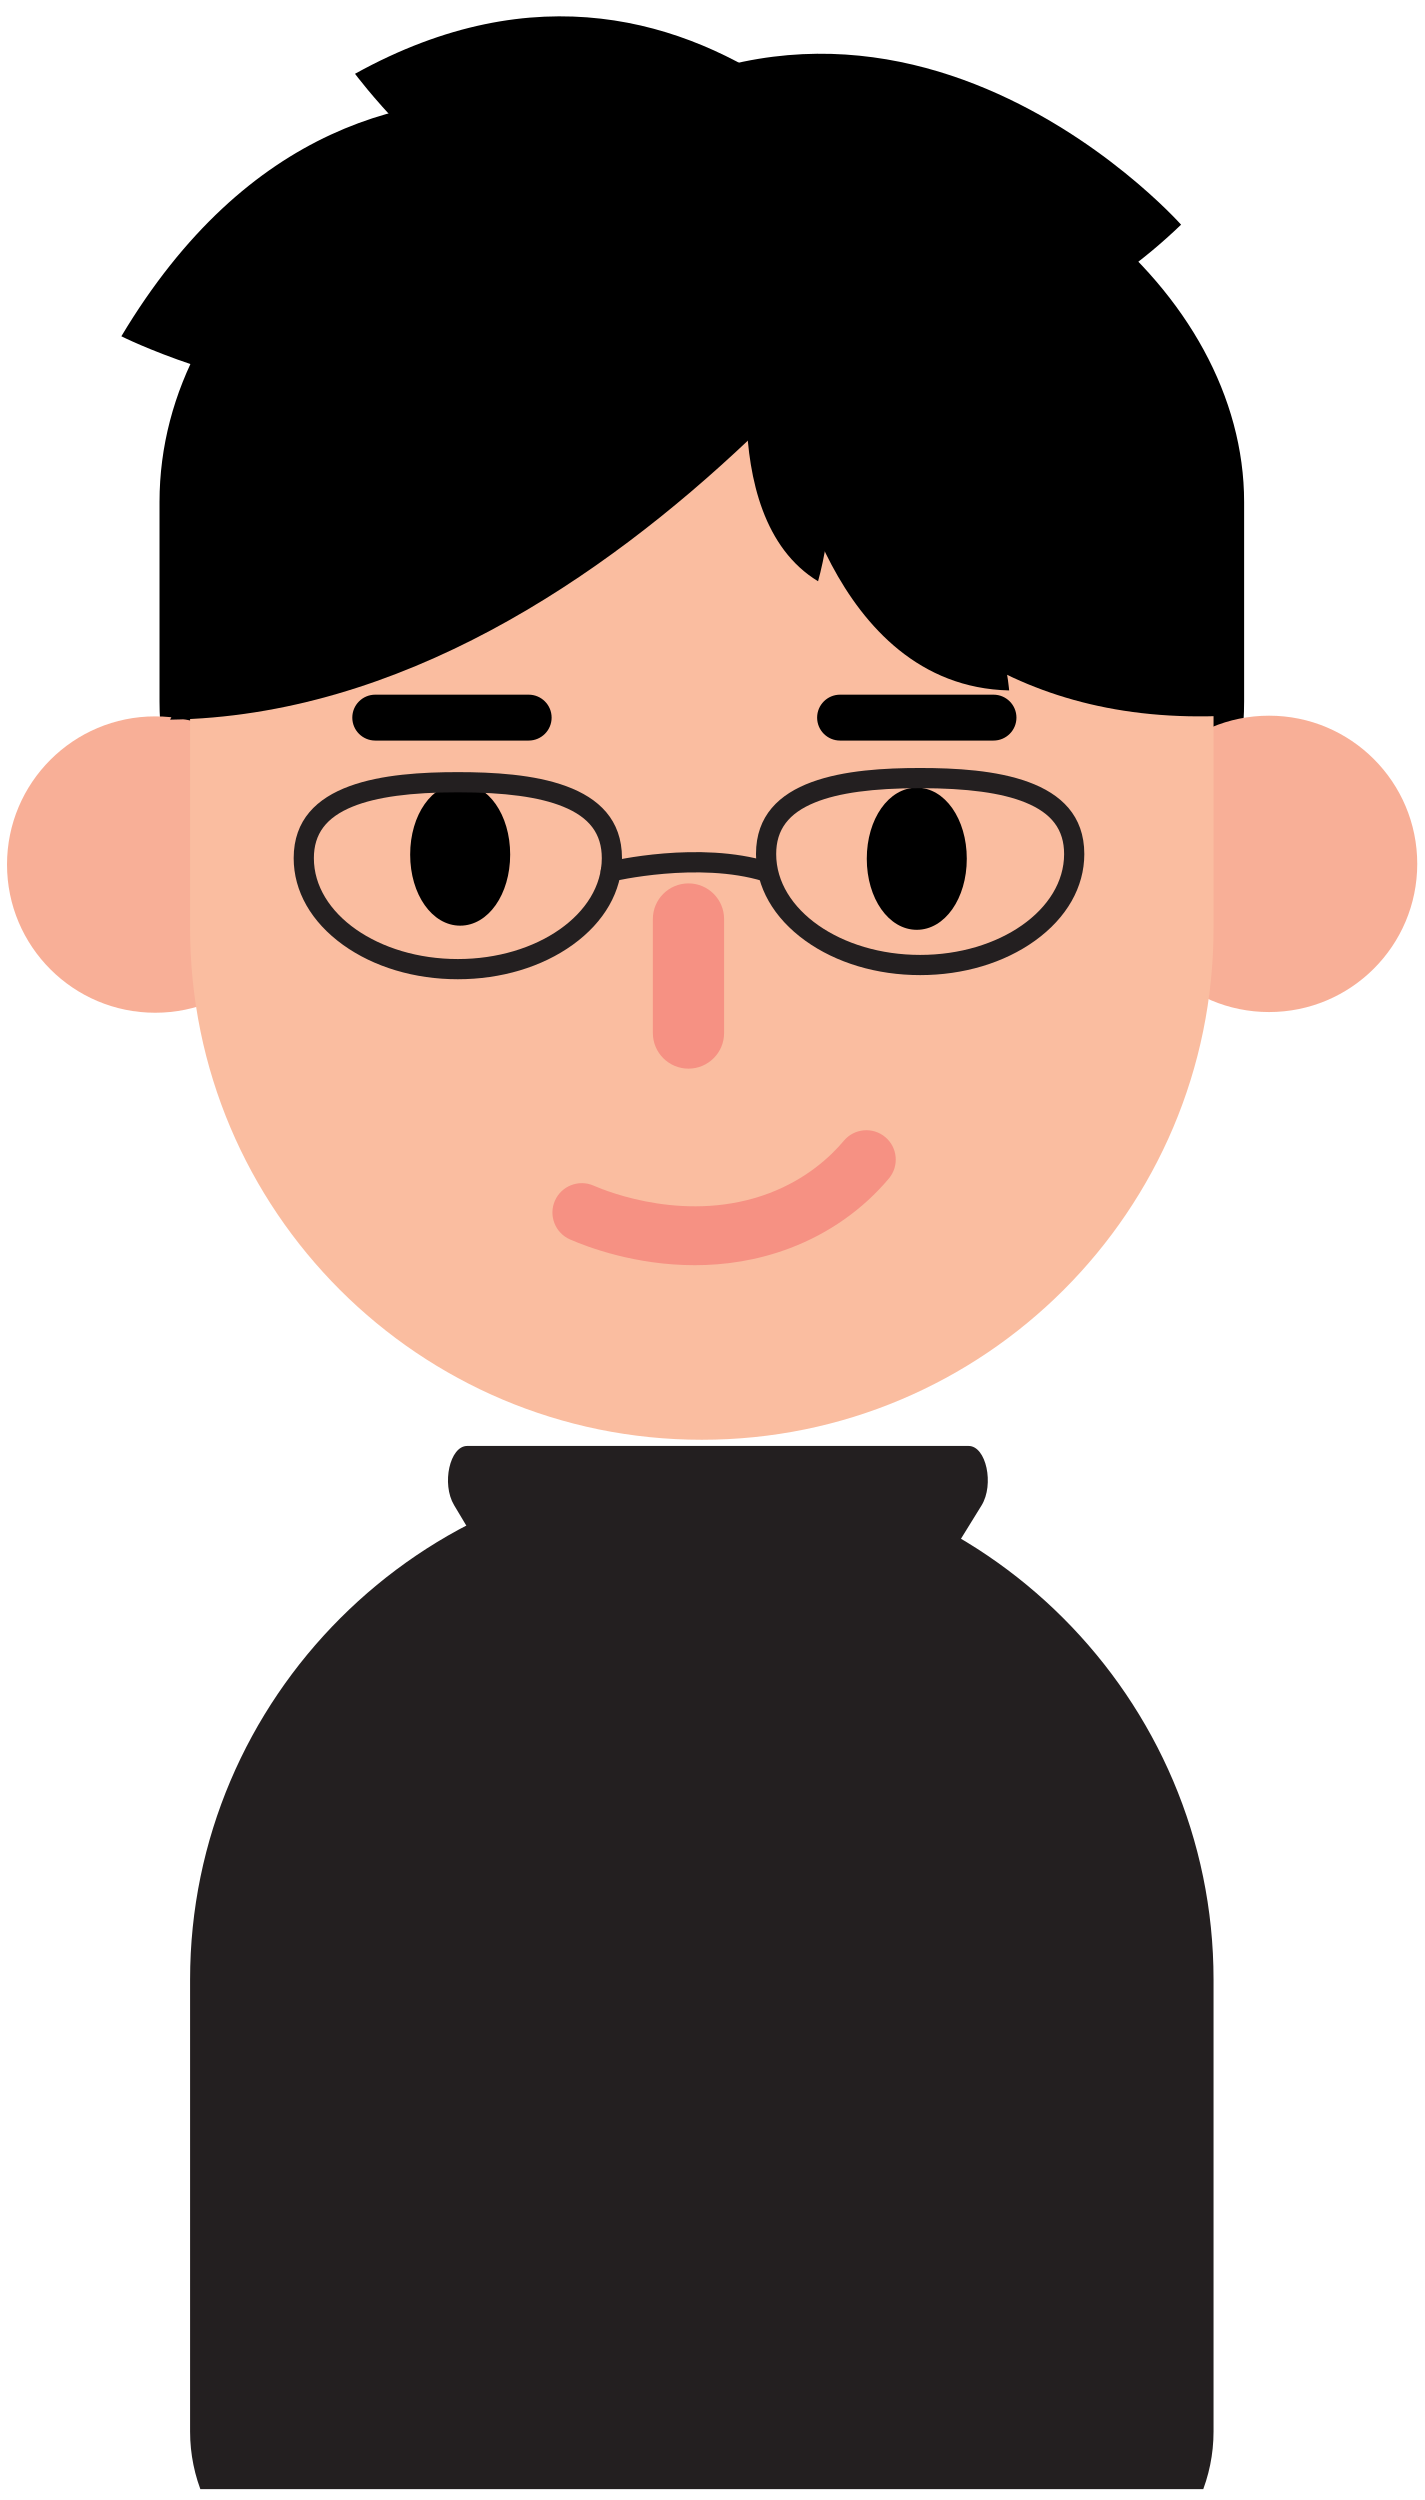
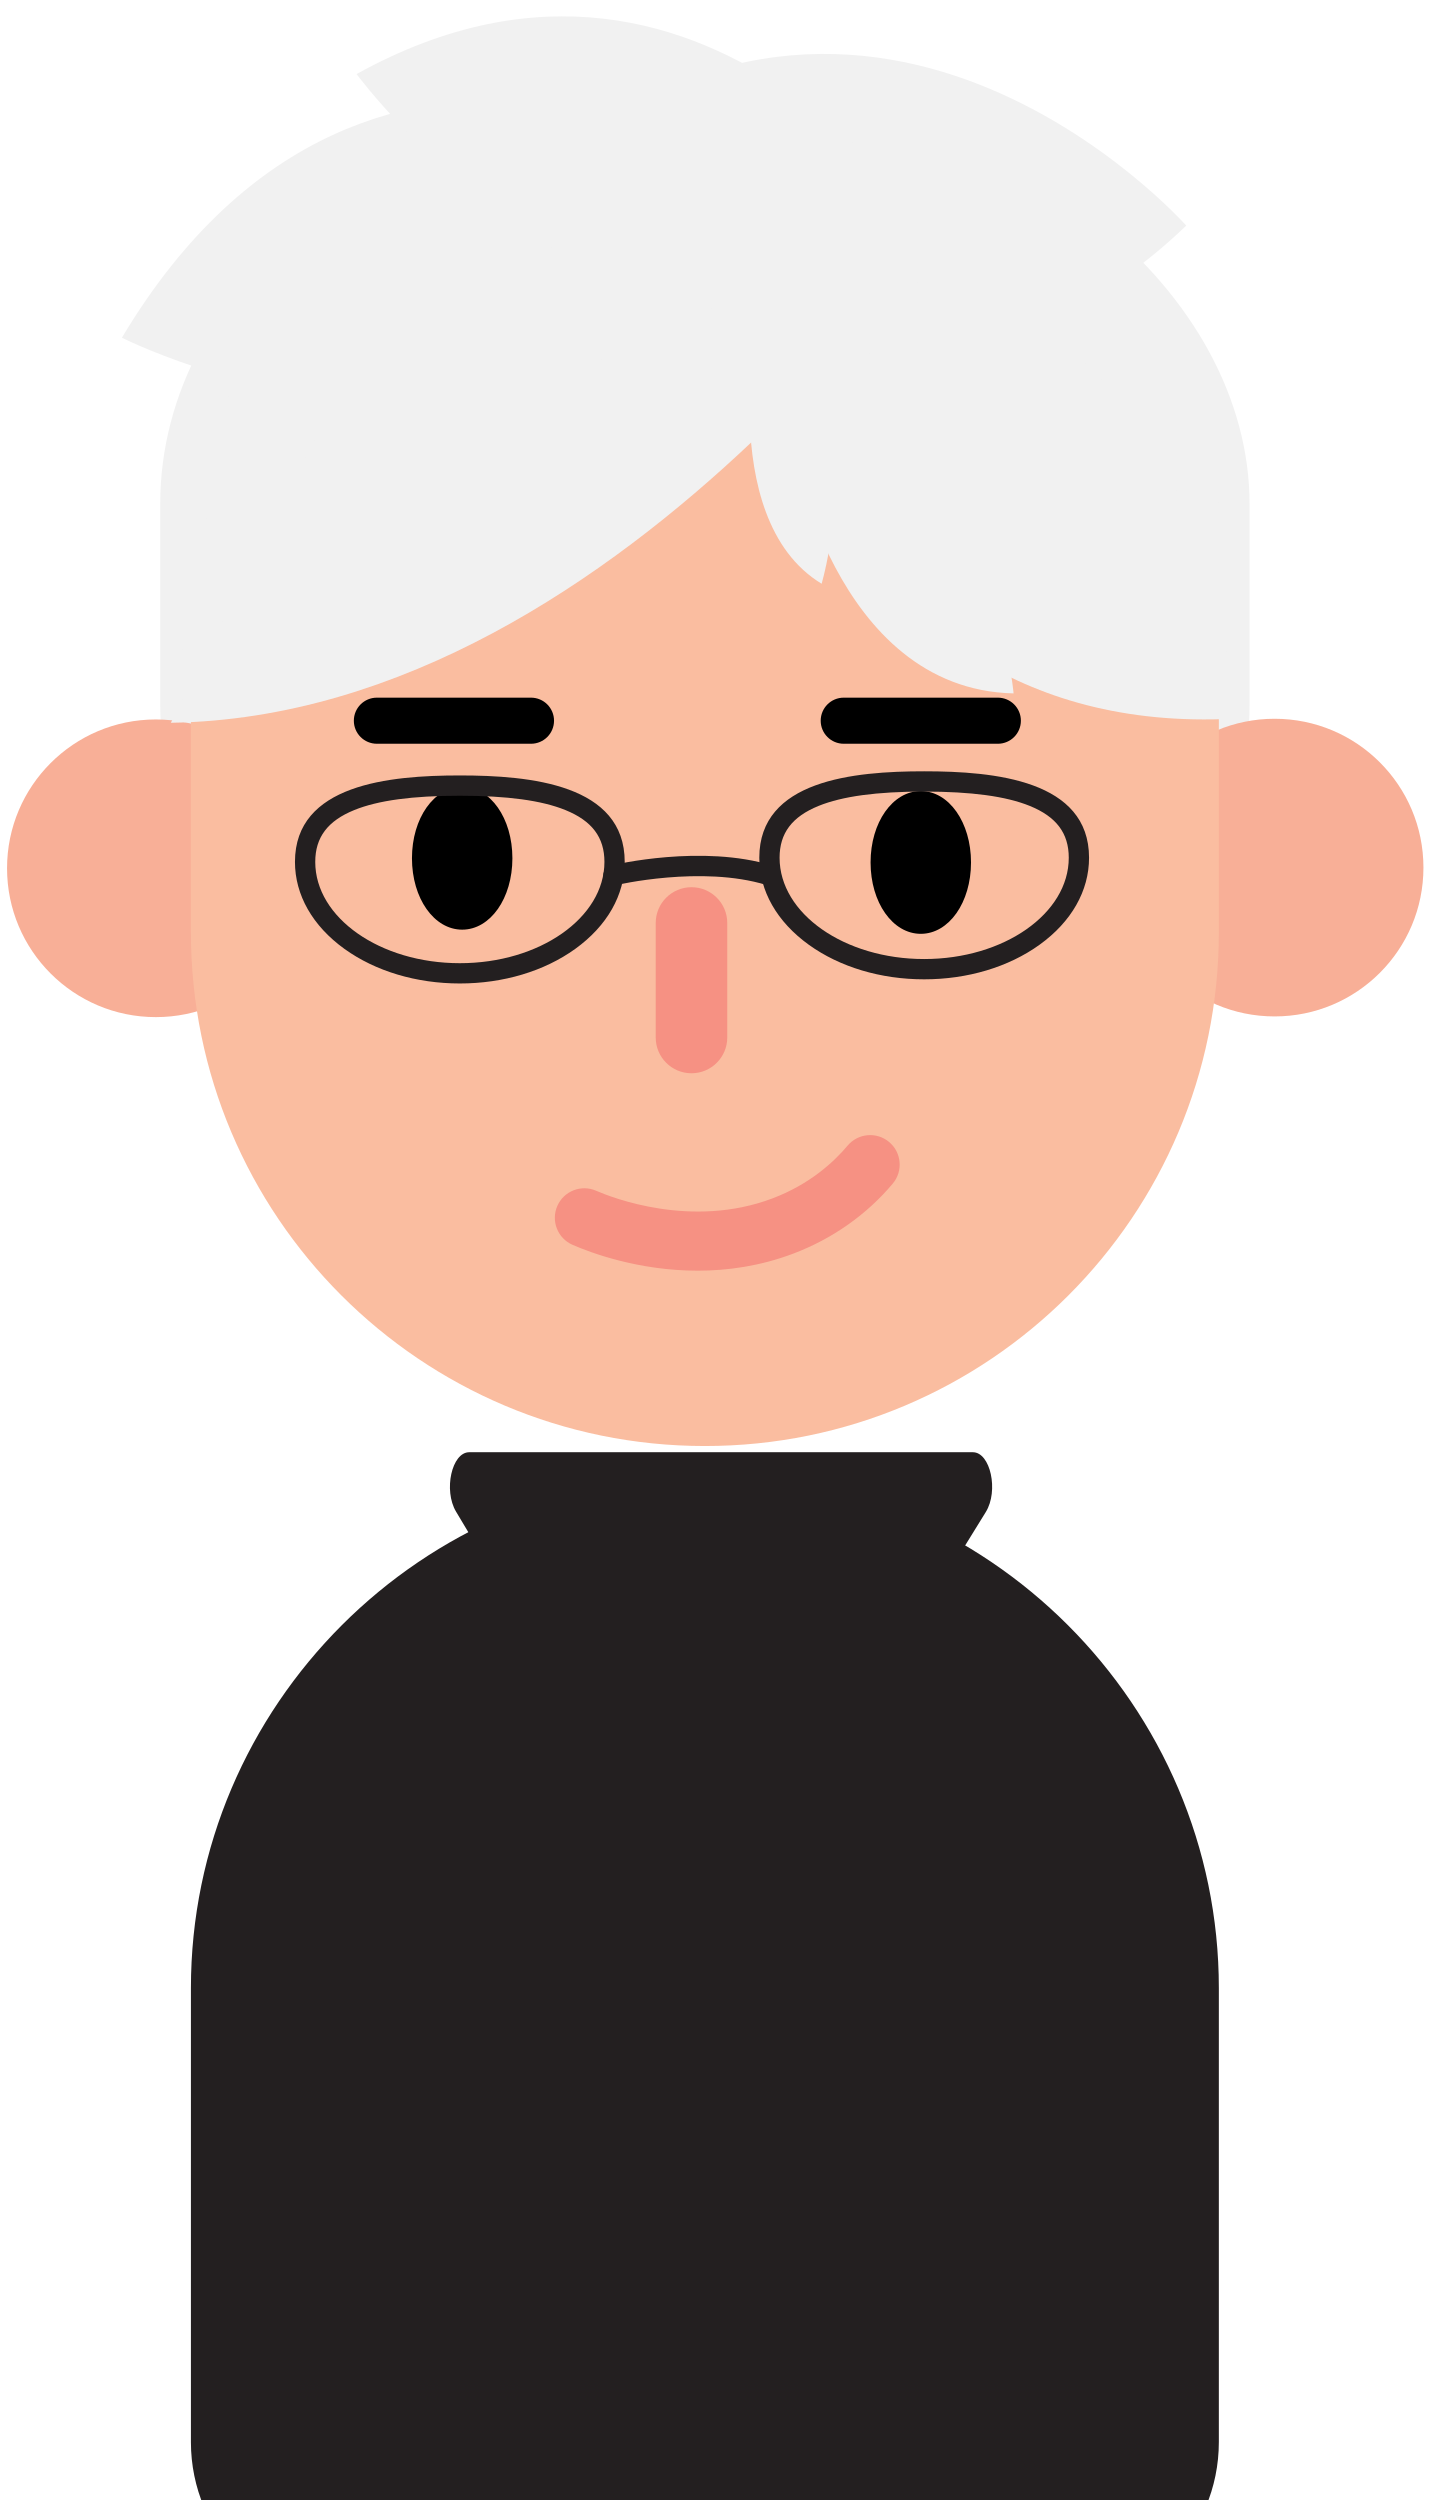
- <svg xmlns="http://www.w3.org/2000/svg" id="Tracy_s_Kitchen" data-name="Tracy&amp;apos;s Kitchen" width="440" height="772" viewBox="0 0 440.018 772">
+ <svg xmlns="http://www.w3.org/2000/svg" id="Tracy_s_Kitchen" data-name="Tracy&amp;apos;s Kitchen" width="440.018" height="768.67" viewBox="0 0 440.018 768.67">
  <defs>
    <style>
      .cls-1 {
        fill: #000;
      }

-       .cls-1, .cls-2, .cls-3, .cls-4, .cls-5, .cls-6 {
+       .cls-1, .cls-2, .cls-3, .cls-4, .cls-5, .cls-6, .cls-7 {
        stroke-width: 0px;
      }

      .cls-2 {
        fill: #f69183;
      }

      .cls-3 {
        fill: #f8af97;
      }

      .cls-4 {
        fill: #fabda0;
      }

      .cls-5 {
        fill: none;
      }

-       .cls-7 {
+       .cls-8 {
        clip-path: url(#clippath);
      }

      .cls-6 {
+         fill: #f1f1f1;
+       }
+ 
+       .cls-7 {
        fill: #231f20;
      }
    </style>
    <clipPath id="clippath">
      <rect class="cls-5" x="-51.417" y="-311.33" width="542.663" height="1080" />
    </clipPath>
  </defs>
-   <g class="cls-7">
+   <g class="cls-8">
    <g>
-       <path class="cls-1" d="M226.172,341.338l-18.884-0c-86.916-0-158.028-56.143-158.028-124.762l-0-61.571c-0-68.619,71.113-124.762,158.028-124.762l18.884-0c86.916-0,158.028,59.724,158.028,124.762l-0,61.571c-0,68.619-71.113,124.762-158.028,124.762Z" />
+       <path class="cls-6" d="M226.172,341.338l-18.884-0c-86.916-0-158.028-56.143-158.028-124.762l-0-61.571c-0-68.619,71.113-124.762,158.028-124.762l18.884-0c86.916-0,158.028,59.724,158.028,124.762l-0,61.571c-0,68.619-71.113,124.762-158.028,124.762Z" />
      <circle class="cls-3" cx="47.928" cy="266.971" r="45.761" />
      <circle class="cls-3" cx="391.901" cy="266.758" r="45.761" />
      <rect class="cls-4" x="58.701" y="50.562" width="316.057" height="394.045" rx="158.028" ry="158.028" />
-       <path class="cls-1" d="M52.531,218.954s23.751,7.688,44.163-10.718c20.412-18.406,107.817-91.68,107.817-91.68l48.151,22.506,126.659,69.175-7.327-83.306-82.171-73.48-60.713-16.018-62.806,6.804-61.236,35.067-34.543,43.441-17.994,98.211Z" />
+       <path class="cls-6" d="M52.531,218.954s23.751,7.688,44.163-10.718c20.412-18.406,107.817-91.68,107.817-91.68l48.151,22.506,126.659,69.175-7.327-83.306-82.171-73.48-60.713-16.018-62.806,6.804-61.236,35.067-34.543,43.441-17.994,98.211Z" />
      <g>
        <ellipse class="cls-1" cx="283.115" cy="265.172" rx="10.055" ry="16.563" />
        <path class="cls-1" d="M283.114,287.122c-8.659,0-15.441-9.641-15.441-21.95,0-12.308,6.783-21.95,15.441-21.95,8.659,0,15.442,9.641,15.442,21.95,0,12.308-6.783,21.95-15.442,21.95ZM283.114,253.996c-1.355,0-4.668,3.916-4.668,11.176,0,7.26,3.313,11.177,4.668,11.177,1.355,0,4.668-3.916,4.668-11.177,0-7.26-3.313-11.176-4.668-11.176Z" />
      </g>
      <g>
        <ellipse class="cls-1" cx="142.105" cy="263.891" rx="10.055" ry="16.563" />
        <path class="cls-1" d="M142.105,285.841c-8.659,0-15.441-9.641-15.441-21.95,0-12.308,6.783-21.95,15.441-21.95,8.659,0,15.441,9.641,15.441,21.95,0,12.308-6.783,21.95-15.441,21.95ZM142.105,252.715c-1.355,0-4.668,3.916-4.668,11.176,0,7.26,3.313,11.177,4.668,11.177,1.355,0,4.668-3.916,4.668-11.177,0-7.26-3.313-11.176-4.668-11.176Z" />
      </g>
      <rect class="cls-2" x="201.611" y="272.787" width="21.998" height="57.21" rx="10.999" ry="10.999" />
      <path class="cls-2" d="M214.534,390.695c-18.313,0-33.047-5.57-38.497-7.95-4.591-2.005-6.688-7.353-4.683-11.945,2.005-4.592,7.353-6.689,11.945-4.683,4.687,2.047,29.329,11.779,54.226,2.346,11.486-4.352,18.887-11.218,23.074-16.211,3.219-3.839,8.941-4.342,12.781-1.123,3.84,3.219,4.342,8.941,1.123,12.781-7.996,9.536-18.559,16.977-30.549,21.52-10.224,3.874-20.268,5.265-29.419,5.265Z" />
      <path class="cls-1" d="M163.26,228.682h-47.378c-3.914,0-7.088-3.173-7.088-7.088s3.173-7.088,7.088-7.088h47.378c3.914,0,7.088,3.173,7.088,7.088s-3.173,7.088-7.088,7.088Z" />
      <path class="cls-1" d="M306.803,228.682h-47.378c-3.914,0-7.088-3.173-7.088-7.088s3.173-7.088,7.088-7.088h47.378c3.914,0,7.088,3.173,7.088,7.088s-3.173,7.088-7.088,7.088Z" />
-       <path class="cls-1" d="M52.531,222.229c142.027-2.167,250.372-170.78,250.372-170.78,0,0-130.678-10.355-175.091,22.67" />
-       <path class="cls-1" d="M243.561,136.657s12.654,75.267,68.079,76.543c0,0-5.927-74.958-68.079-76.543Z" />
-       <path class="cls-1" d="M226.486,77.448s17.991,150.404,152.836,143.534c0,0-1.65-150.927-152.836-143.534Z" />
-       <path class="cls-1" d="M233.462,93.855s-14.269,65.332,19.166,85.631c0,0,18.283-62.744-19.166-85.631Z" />
-       <path class="cls-1" d="M155.233,60.998s112.1,101.876,209.501,8.371c0,0-100.093-112.974-209.501-8.371Z" />
-       <path class="cls-1" d="M37.476,103.831s135.147,68.414,204.189-47.618c0,0-126.522-82.304-204.189,47.618Z" />
-       <path class="cls-1" d="M109.632,22.773s84.135,113.95,183.761,58.425c0,0-71.916-120.43-183.761-58.425Z" />
-       <path class="cls-6" d="M58.701,750.851l-0-139.569c-0-86.916,71.113-158.028,158.028-158.028h0c86.916 0,158.028,71.113,158.028,158.028l-0,139.569c-0,28.362-22.992,51.354-51.354,51.354l-213.349-0c-28.362-0-51.354-22.992-51.354-51.354Z" />
-       <path class="cls-6" d="M159.583,497.185l-19.362-32.4c-3.915-6.552-1.316-18.272,4.052-18.272h154.847c5.416,0,7.991,11.897,3.98,18.39l-23.598,38.208c-1.09,1.764-2.509,2.742-3.98,2.742h-103.659c-4.562,0-8.953-3.099-12.28-8.667Z" />
+       <path class="cls-6" d="M52.531,222.229c142.027-2.167,250.372-170.78,250.372-170.78,0,0-130.678-10.355-175.091,22.67" />
+       <path class="cls-6" d="M243.561,136.657s12.654,75.267,68.079,76.543c0,0-5.927-74.958-68.079-76.543Z" />
+       <path class="cls-6" d="M226.486,77.448s17.991,150.404,152.836,143.534c0,0-1.65-150.927-152.836-143.534Z" />
+       <path class="cls-6" d="M233.462,93.855s-14.269,65.332,19.166,85.631c0,0,18.283-62.744-19.166-85.631Z" />
+       <path class="cls-6" d="M155.233,60.998s112.1,101.876,209.501,8.371c0,0-100.093-112.974-209.501-8.371Z" />
+       <path class="cls-6" d="M37.476,103.831s135.147,68.414,204.189-47.618c0,0-126.522-82.304-204.189,47.618Z" />
+       <path class="cls-6" d="M109.632,22.773s84.135,113.95,183.761,58.425c0,0-71.916-120.43-183.761-58.425Z" />
+       <path class="cls-7" d="M58.701,750.851l-0-139.569c-0-86.916,71.113-158.028,158.028-158.028h0c86.916 0,158.028,71.113,158.028,158.028l-0,139.569c-0,28.362-22.992,51.354-51.354,51.354l-213.349-0c-28.362-0-51.354-22.992-51.354-51.354Z" />
+       <path class="cls-7" d="M159.583,497.185l-19.362-32.4c-3.915-6.552-1.316-18.272,4.052-18.272h154.847c5.416,0,7.991,11.897,3.98,18.39l-23.598,38.208c-1.09,1.764-2.509,2.742-3.98,2.742h-103.659c-4.562,0-8.953-3.099-12.28-8.667Z" />
      <g>
-         <path class="cls-6" d="M141.386,302.388c-13.357,0-25.951-3.773-35.464-10.623-9.821-7.073-15.231-16.576-15.231-26.757,0-23.828,28.932-26.583,50.694-26.583,21.762,0,50.694,2.756,50.694,26.583,0,10.181-5.409,19.684-15.231,26.757-9.512,6.85-22.107,10.623-35.463,10.623ZM141.386,244.662c-14.554,0-25.174,1.442-32.466,4.407-8.181,3.326-11.991,8.391-11.991,15.939,0,17.172,19.943,31.142,44.457,31.142,24.513,0,44.457-13.97,44.457-31.142,0-7.548-3.81-12.613-11.991-15.939-7.293-2.965-17.912-4.407-32.466-4.407Z" />
-         <path class="cls-6" d="M284.154,301.112c-13.357,0-25.951-3.773-35.463-10.623-9.822-7.073-15.231-16.575-15.231-26.757,0-23.828,28.932-26.583,50.694-26.583,21.762,0,50.694,2.756,50.694,26.583,0,10.182-5.409,19.684-15.231,26.757-9.512,6.85-22.106,10.623-35.463,10.623ZM284.154,243.386c-14.554,0-25.173,1.442-32.466,4.407-8.181,3.326-11.991,8.391-11.991,15.939,0,17.172,19.943,31.142,44.457,31.142,24.513,0,44.457-13.97,44.457-31.142,0-7.548-3.81-12.613-11.991-15.939-7.293-2.965-17.912-4.407-32.466-4.407Z" />
-         <path class="cls-6" d="M236.58,272.249c-.303,0-.611-.045-.916-.138-19.94-6.121-46.06-.011-46.321.052-1.676.401-3.357-.633-3.758-2.308-.4-1.674.632-3.357,2.306-3.758,1.134-.272,28.017-6.575,49.603.051,1.646.506,2.571,2.25,2.066,3.897-.412,1.341-1.646,2.204-2.98,2.204Z" />
+         <path class="cls-7" d="M141.386,302.388c-13.357,0-25.951-3.773-35.464-10.623-9.821-7.073-15.231-16.576-15.231-26.757,0-23.828,28.932-26.583,50.694-26.583,21.762,0,50.694,2.756,50.694,26.583,0,10.181-5.409,19.684-15.231,26.757-9.512,6.85-22.107,10.623-35.463,10.623ZM141.386,244.662c-14.554,0-25.174,1.442-32.466,4.407-8.181,3.326-11.991,8.391-11.991,15.939,0,17.172,19.943,31.142,44.457,31.142,24.513,0,44.457-13.97,44.457-31.142,0-7.548-3.81-12.613-11.991-15.939-7.293-2.965-17.912-4.407-32.466-4.407Z" />
+         <path class="cls-7" d="M284.154,301.112c-13.357,0-25.951-3.773-35.463-10.623-9.822-7.073-15.231-16.575-15.231-26.757,0-23.828,28.932-26.583,50.694-26.583,21.762,0,50.694,2.756,50.694,26.583,0,10.182-5.409,19.684-15.231,26.757-9.512,6.85-22.106,10.623-35.463,10.623ZM284.154,243.386c-14.554,0-25.173,1.442-32.466,4.407-8.181,3.326-11.991,8.391-11.991,15.939,0,17.172,19.943,31.142,44.457,31.142,24.513,0,44.457-13.97,44.457-31.142,0-7.548-3.81-12.613-11.991-15.939-7.293-2.965-17.912-4.407-32.466-4.407Z" />
+         <path class="cls-7" d="M236.58,272.249c-.303,0-.611-.045-.916-.138-19.94-6.121-46.06-.011-46.321.052-1.676.401-3.357-.633-3.758-2.308-.4-1.674.632-3.357,2.306-3.758,1.134-.272,28.017-6.575,49.603.051,1.646.506,2.571,2.25,2.066,3.897-.412,1.341-1.646,2.204-2.98,2.204Z" />
      </g>
    </g>
  </g>
</svg>
